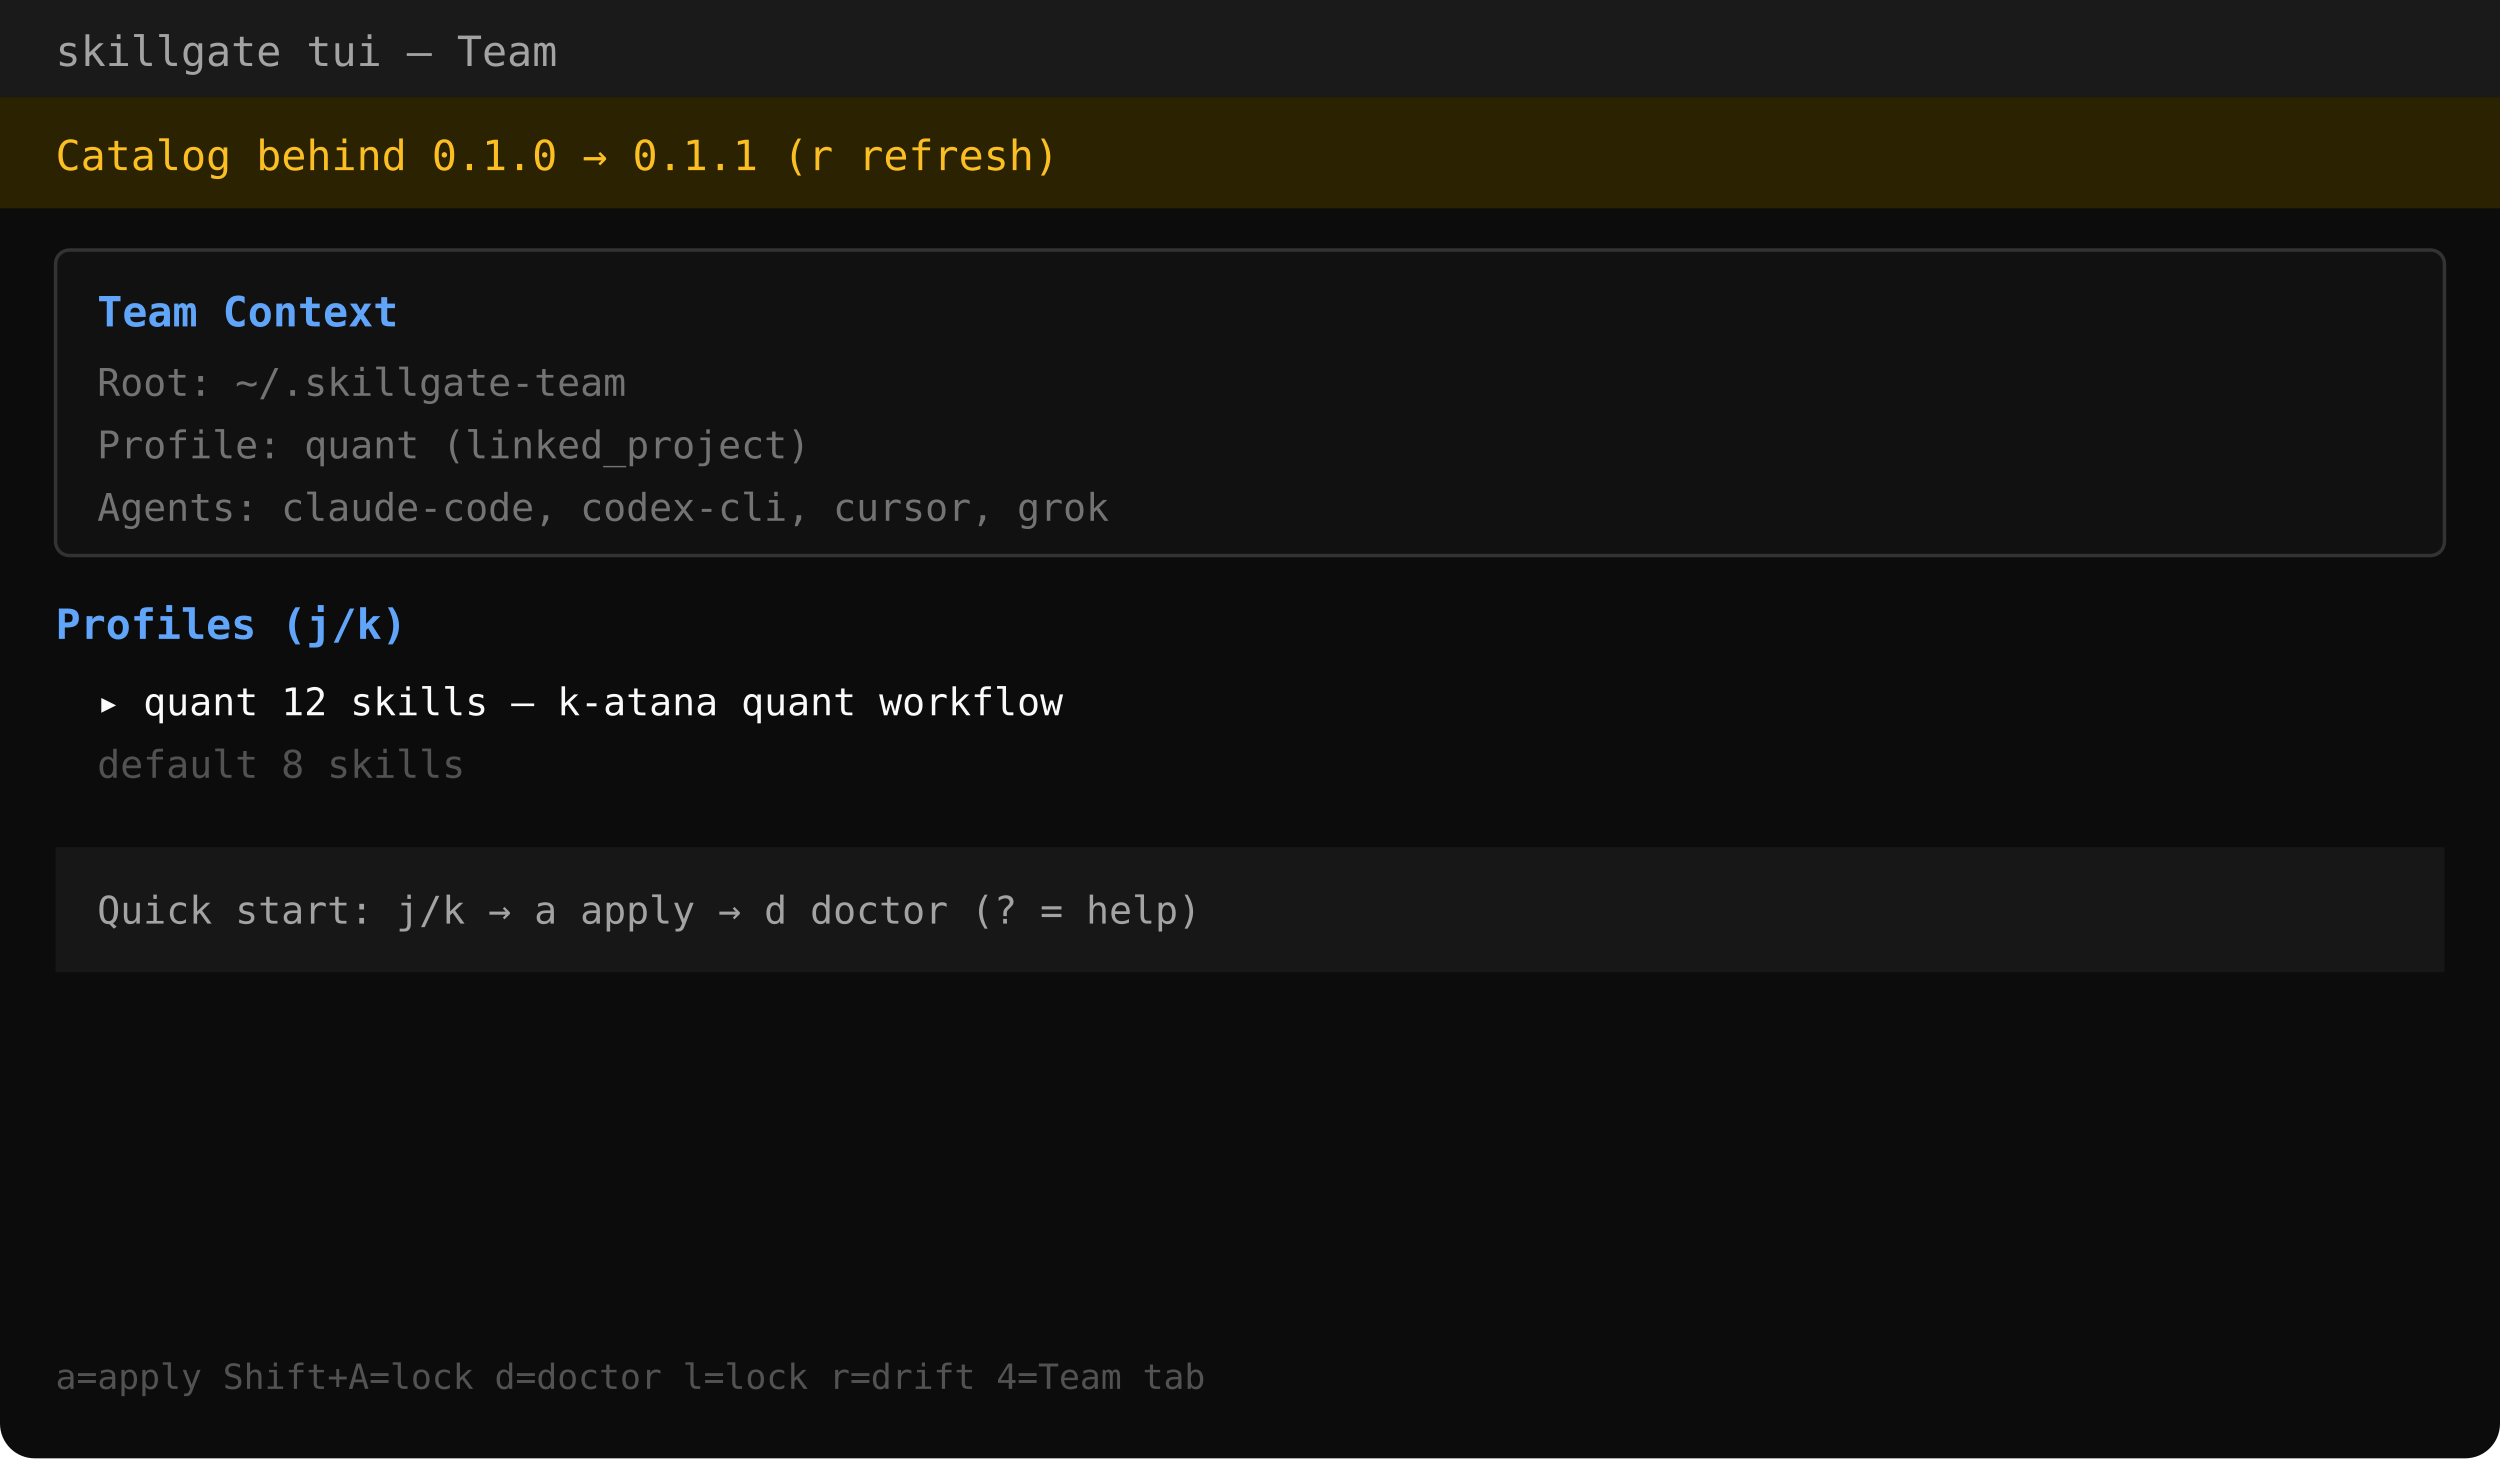
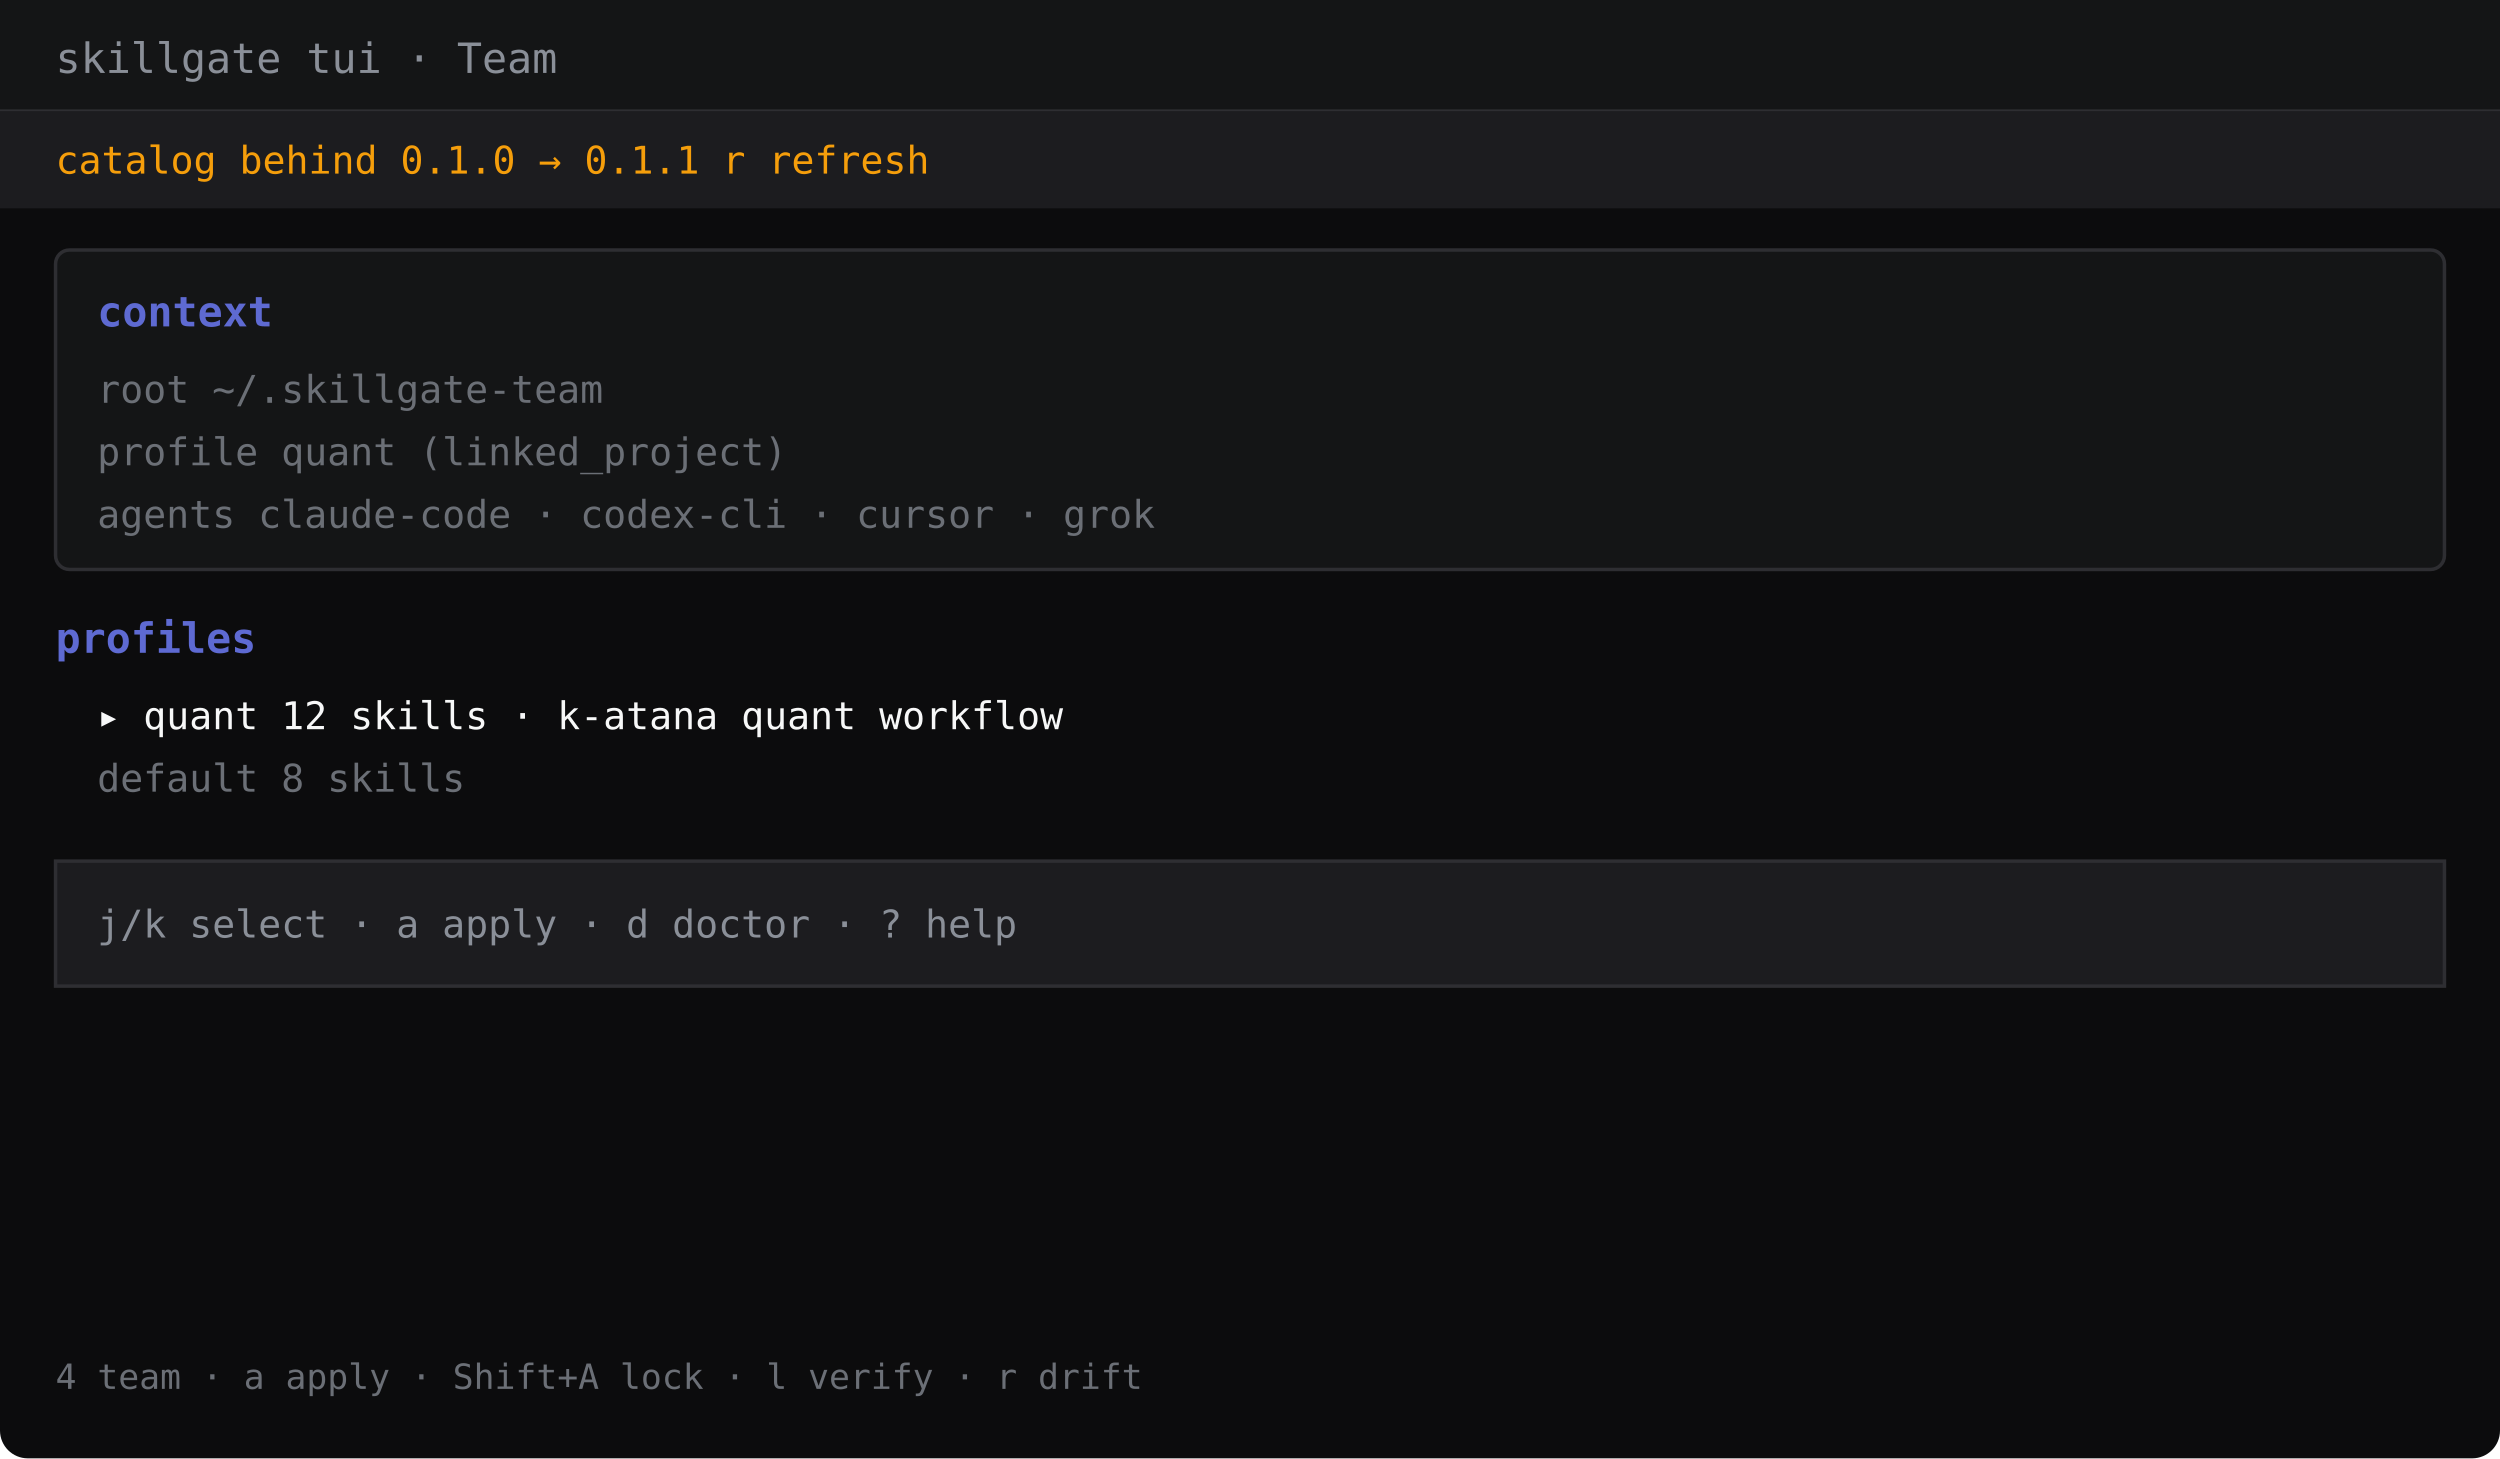
- <svg xmlns="http://www.w3.org/2000/svg" viewBox="0 0 720 420" role="img" aria-label="Skillgate TUI Team view preview">
-   <rect width="720" height="420" rx="10" fill="#0c0c0c" />
-   <rect x="0" y="0" width="720" height="28" fill="#1a1a1a" />
-   <text x="16" y="19" fill="#a3a3a3" font-family="Consolas, monospace" font-size="12">skillgate tui — Team</text>
-   <rect x="0" y="28" width="720" height="32" fill="#2a2200" />
-   <text x="16" y="49" fill="#fbbf24" font-family="Consolas, monospace" font-size="12">Catalog behind  0.1.0 → 0.1.1  (r refresh)</text>
-   <rect x="16" y="72" width="688" height="88" rx="4" fill="#111" stroke="#333" />
-   <text x="28" y="94" fill="#60a5fa" font-family="Consolas, monospace" font-size="12" font-weight="bold">Team Context</text>
-   <text x="28" y="114" fill="#737373" font-family="Consolas, monospace" font-size="11">Root: ~/.skillgate-team</text>
-   <text x="28" y="132" fill="#737373" font-family="Consolas, monospace" font-size="11">Profile: quant (linked_project)</text>
-   <text x="28" y="150" fill="#737373" font-family="Consolas, monospace" font-size="11">Agents: claude-code, codex-cli, cursor, grok</text>
-   <text x="16" y="184" fill="#60a5fa" font-family="Consolas, monospace" font-size="12" font-weight="bold">Profiles (j/k)</text>
-   <text x="28" y="206" fill="#fafafa" font-family="Consolas, monospace" font-size="11">▸ quant   12 skills — k-atana quant workflow</text>
-   <text x="28" y="224" fill="#525252" font-family="Consolas, monospace" font-size="11">  default  8 skills</text>
-   <rect x="16" y="244" width="688" height="36" fill="#171717" />
-   <text x="28" y="266" fill="#a3a3a3" font-family="Consolas, monospace" font-size="11">Quick start: j/k → a apply → d doctor  (? = help)</text>
-   <text x="16" y="400" fill="#525252" font-family="Consolas, monospace" font-size="10">a=apply  Shift+A=lock  d=doctor  l=lock  r=drift  4=Team tab</text>
+ <svg xmlns="http://www.w3.org/2000/svg" viewBox="0 0 720 420" role="img" aria-label="Skillgate TUI Team">
+   <rect width="720" height="420" rx="8" fill="#0C0C0D" />
+   <rect x="0" y="0" width="720" height="32" fill="#141516" />
+   <line x1="0" y1="32" x2="720" y2="32" stroke="#2E2E32" />
+   <text x="16" y="21" fill="#8A8F98" font-family="ui-monospace, Consolas, monospace" font-size="12">skillgate tui · Team</text>
+   <rect x="0" y="32" width="720" height="28" fill="#1C1C1F" />
+   <text x="16" y="50" fill="#F59E0B" font-family="ui-monospace, Consolas, monospace" font-size="11">catalog behind  0.1.0 → 0.1.1   r refresh</text>
+   <rect x="16" y="72" width="688" height="92" rx="4" fill="#141516" stroke="#2E2E32" />
+   <text x="28" y="94" fill="#5E6AD2" font-family="ui-monospace, Consolas, monospace" font-size="12" font-weight="bold">context</text>
+   <text x="28" y="116" fill="#6B6F76" font-family="ui-monospace, Consolas, monospace" font-size="11">root   ~/.skillgate-team</text>
+   <text x="28" y="134" fill="#6B6F76" font-family="ui-monospace, Consolas, monospace" font-size="11">profile quant (linked_project)</text>
+   <text x="28" y="152" fill="#6B6F76" font-family="ui-monospace, Consolas, monospace" font-size="11">agents claude-code · codex-cli · cursor · grok</text>
+   <text x="16" y="188" fill="#5E6AD2" font-family="ui-monospace, Consolas, monospace" font-size="12" font-weight="bold">profiles</text>
+   <text x="28" y="210" fill="#F7F8F8" font-family="ui-monospace, Consolas, monospace" font-size="11">▸ quant    12 skills · k-atana quant workflow</text>
+   <text x="28" y="228" fill="#6B6F76" font-family="ui-monospace, Consolas, monospace" font-size="11">  default   8 skills</text>
+   <rect x="16" y="248" width="688" height="36" fill="#1C1C1F" stroke="#2E2E32" />
+   <text x="28" y="270" fill="#8A8F98" font-family="ui-monospace, Consolas, monospace" font-size="11">j/k select · a apply · d doctor · ? help</text>
+   <text x="16" y="400" fill="#6B6F76" font-family="ui-monospace, Consolas, monospace" font-size="10">4 team · a apply · Shift+A lock · l verify · r drift</text>
</svg>
